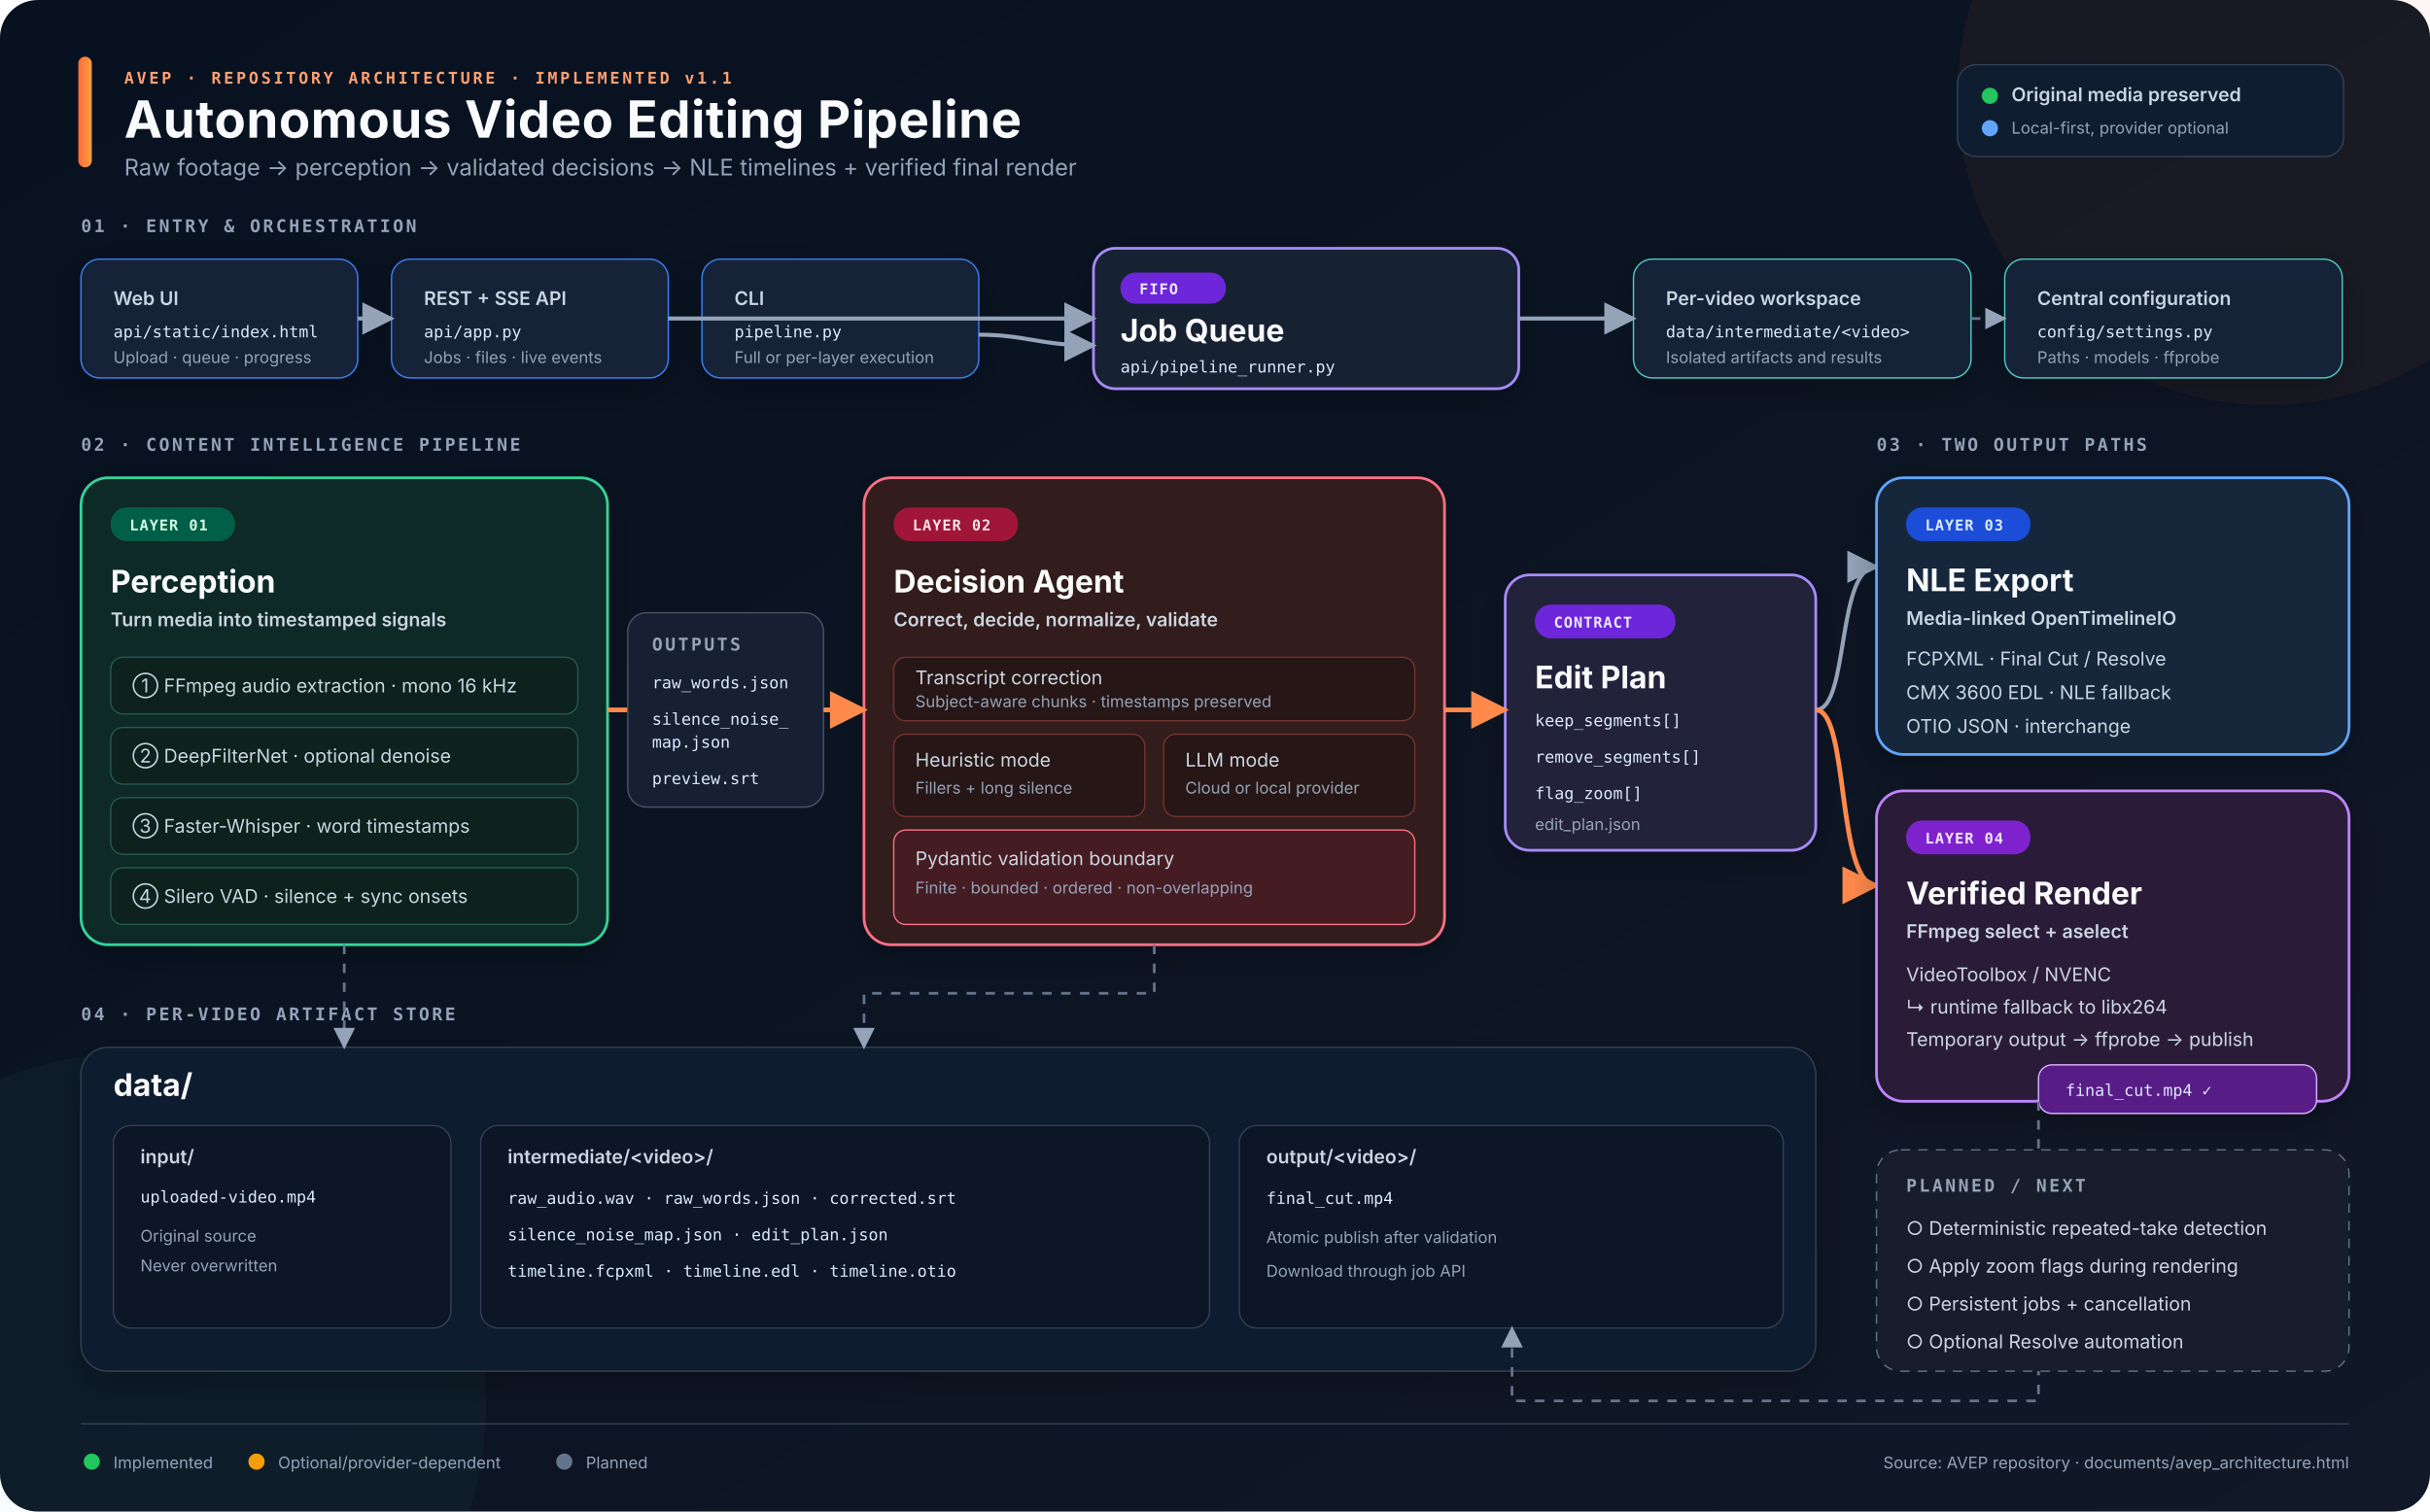
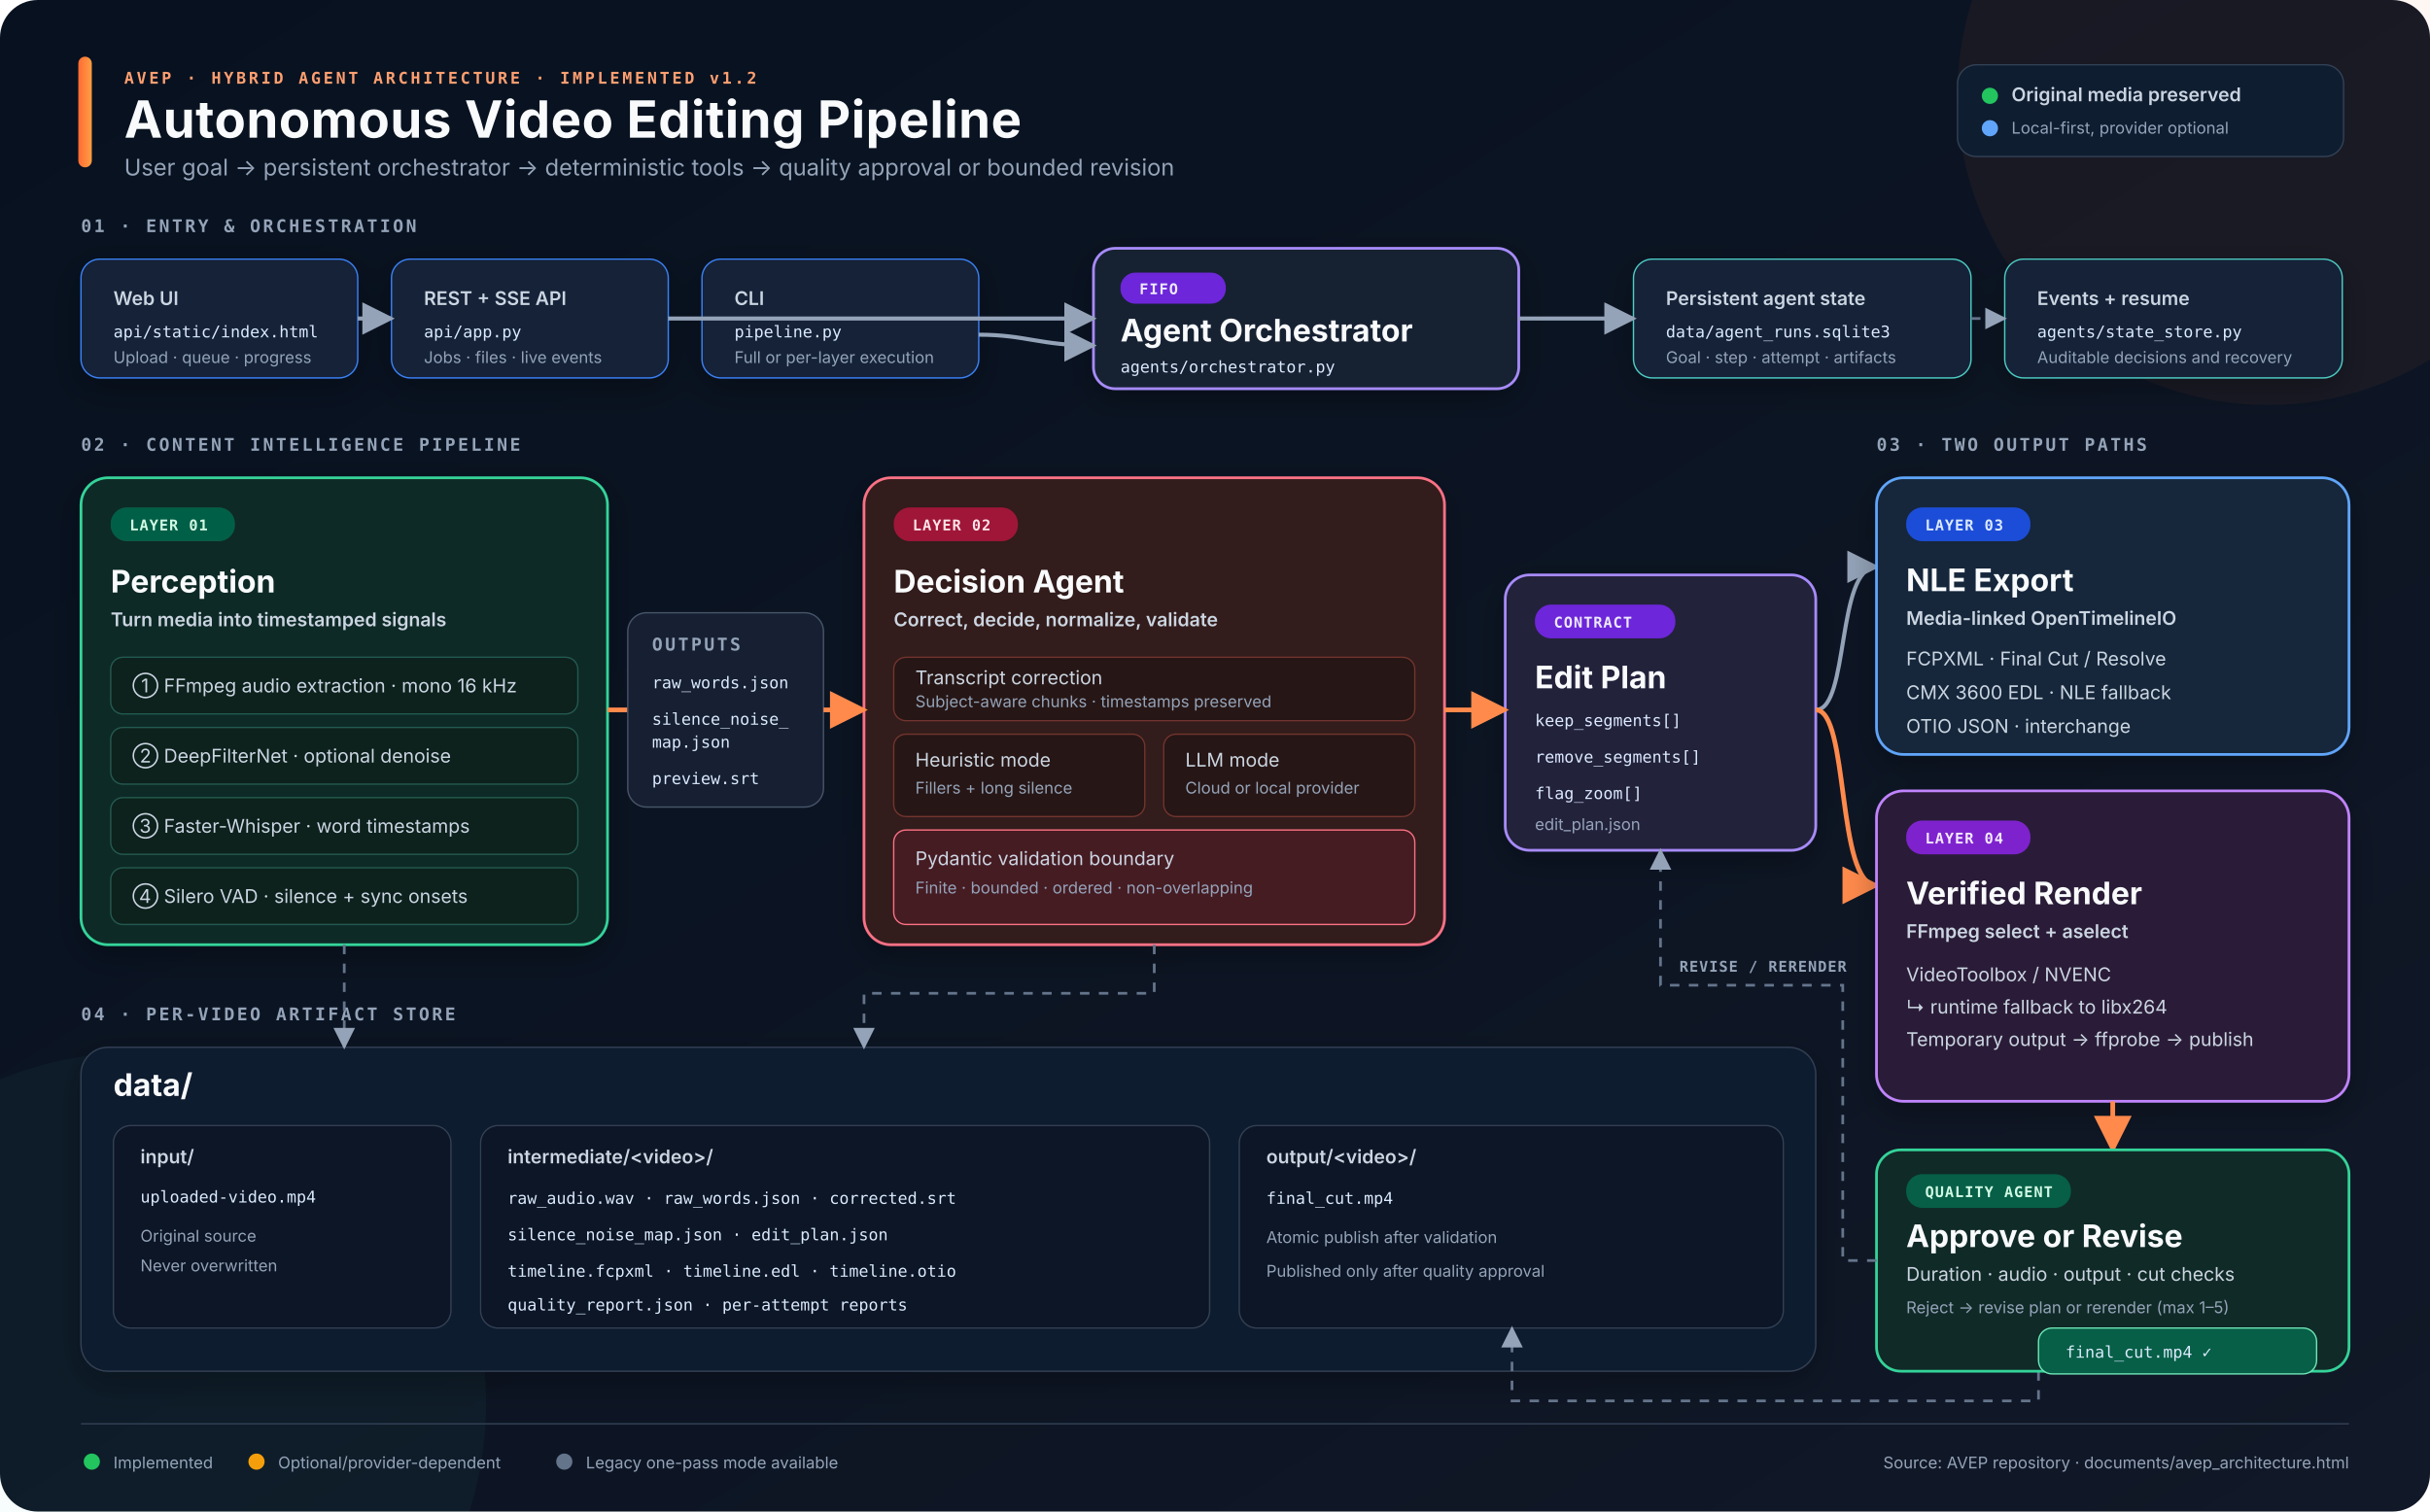
<svg xmlns="http://www.w3.org/2000/svg" width="1800" height="1120" viewBox="0 0 1800 1120" role="img" aria-labelledby="title desc">
  <defs>
    <linearGradient id="bg" x1="0" y1="0" x2="1" y2="1">
      <stop offset="0" stop-color="#07111f" />
      <stop offset="1" stop-color="#111827" />
    </linearGradient>
    <linearGradient id="header" x1="0" y1="0" x2="1" y2="0">
      <stop offset="0" stop-color="#ff6b35" />
      <stop offset="1" stop-color="#ff9f43" />
    </linearGradient>
    <filter id="shadow" x="-20%" y="-20%" width="140%" height="140%">
      <feDropShadow dx="0" dy="8" stdDeviation="12" flood-color="#000" flood-opacity="0.28" />
    </filter>
    <marker id="arrow" viewBox="0 0 10 10" refX="9" refY="5" markerWidth="8" markerHeight="8" orient="auto-start-reverse">
      <path d="M 0 0 L 10 5 L 0 10 z" fill="#94a3b8" />
    </marker>
    <marker id="arrowOrange" viewBox="0 0 10 10" refX="9" refY="5" markerWidth="8" markerHeight="8" orient="auto-start-reverse">
      <path d="M 0 0 L 10 5 L 0 10 z" fill="#ff8a4c" />
    </marker>
    <style>
      .title { font: 700 38px system-ui, -apple-system, sans-serif; fill: #f8fafc; letter-spacing: .4px; }
      .subtitle { font: 400 17px system-ui, -apple-system, sans-serif; fill: #94a3b8; }
      .eyebrow { font: 700 12px ui-monospace, SFMono-Regular, Menlo, monospace; fill: #ff9f70; letter-spacing: 2px; }
      .section { font: 700 13px ui-monospace, SFMono-Regular, Menlo, monospace; fill: #94a3b8; letter-spacing: 1.8px; }
      .cardTitle { font: 700 23px system-ui, -apple-system, sans-serif; fill: #f8fafc; }
      .cardSub { font: 600 14px system-ui, -apple-system, sans-serif; fill: #cbd5e1; }
      .body { font: 400 14px system-ui, -apple-system, sans-serif; fill: #cbd5e1; }
      .small { font: 400 12px system-ui, -apple-system, sans-serif; fill: #94a3b8; }
      .mono { font: 500 12px ui-monospace, SFMono-Regular, Menlo, monospace; fill: #dbeafe; }
      .chip { font: 700 11px ui-monospace, SFMono-Regular, Menlo, monospace; letter-spacing: .7px; }
      .arrow { stroke: #94a3b8; stroke-width: 3; fill: none; marker-end: url(#arrow); }
      .arrowHot { stroke: #ff8a4c; stroke-width: 3.5; fill: none; marker-end: url(#arrowOrange); }
      .dash { stroke: #64748b; stroke-width: 2; stroke-dasharray: 7 7; fill: none; marker-end: url(#arrow); }
    </style>
  </defs>
  <rect width="1800" height="1120" rx="28" fill="url(#bg)" />
  <circle cx="1680" cy="70" r="230" fill="#ff6b35" opacity="0.055" />
  <circle cx="100" cy="1040" r="260" fill="#4ecdc4" opacity="0.045" />
  <g transform="translate(58 42)">
    <rect x="0" y="0" width="10" height="82" rx="5" fill="url(#header)" />
-     <text x="34" y="20" class="eyebrow">AVEP · REPOSITORY ARCHITECTURE · IMPLEMENTED v1.1</text>
+     <text x="34" y="20" class="eyebrow">AVEP · HYBRID AGENT ARCHITECTURE · IMPLEMENTED v1.2</text>
    <text x="34" y="60" class="title">Autonomous Video Editing Pipeline</text>
-     <text x="34" y="88" class="subtitle">Raw footage → perception → validated decisions → NLE timelines + verified final render</text>
+     <text x="34" y="88" class="subtitle">User goal → persistent orchestrator → deterministic tools → quality approval or bounded revision</text>
  </g>
  <g transform="translate(1450 48)">
    <rect width="286" height="68" rx="14" fill="#0f1d31" stroke="#334155" />
    <circle cx="24" cy="23" r="6" fill="#22c55e" />
    <text x="40" y="27" class="cardSub">Original media preserved</text>
    <circle cx="24" cy="47" r="6" fill="#60a5fa" />
    <text x="40" y="51" class="small">Local-first, provider optional</text>
  </g>
  <text x="60" y="172" class="section">01 · ENTRY &amp; ORCHESTRATION</text>
  <g filter="url(#shadow)">
    <rect x="60" y="192" width="205" height="88" rx="14" fill="#132238" stroke="#3b82f6" />
    <text x="84" y="226" class="cardSub">Web UI</text>
    <text x="84" y="250" class="mono">api/static/index.html</text>
    <text x="84" y="269" class="small">Upload · queue · progress</text>
    <rect x="290" y="192" width="205" height="88" rx="14" fill="#132238" stroke="#3b82f6" />
    <text x="314" y="226" class="cardSub">REST + SSE API</text>
    <text x="314" y="250" class="mono">api/app.py</text>
    <text x="314" y="269" class="small">Jobs · files · live events</text>
    <rect x="520" y="192" width="205" height="88" rx="14" fill="#132238" stroke="#3b82f6" />
    <text x="544" y="226" class="cardSub">CLI</text>
    <text x="544" y="250" class="mono">pipeline.py</text>
    <text x="544" y="269" class="small">Full or per-layer execution</text>
    <rect x="810" y="184" width="315" height="104" rx="16" fill="#172033" stroke="#a78bfa" stroke-width="2" />
    <rect x="830" y="202" width="78" height="23" rx="11" fill="#6d28d9" />
    <text x="844" y="218" class="chip" fill="#ede9fe">FIFO</text>
-     <text x="830" y="253" class="cardTitle">Job Queue</text>
-     <text x="830" y="276" class="mono">api/pipeline_runner.py</text>
+     <text x="830" y="253" class="cardTitle">Agent Orchestrator</text>
+     <text x="830" y="276" class="mono">agents/orchestrator.py</text>
    <rect x="1210" y="192" width="250" height="88" rx="14" fill="#132238" stroke="#4ecdc4" />
-     <text x="1234" y="226" class="cardSub">Per-video workspace</text>
-     <text x="1234" y="250" class="mono">data/intermediate/&lt;video&gt;</text>
-     <text x="1234" y="269" class="small">Isolated artifacts and results</text>
+     <text x="1234" y="226" class="cardSub">Persistent agent state</text>
+     <text x="1234" y="250" class="mono">data/agent_runs.sqlite3</text>
+     <text x="1234" y="269" class="small">Goal · step · attempt · artifacts</text>
    <rect x="1485" y="192" width="250" height="88" rx="14" fill="#132238" stroke="#4ecdc4" />
-     <text x="1509" y="226" class="cardSub">Central configuration</text>
-     <text x="1509" y="250" class="mono">config/settings.py</text>
-     <text x="1509" y="269" class="small">Paths · models · ffprobe</text>
+     <text x="1509" y="226" class="cardSub">Events + resume</text>
+     <text x="1509" y="250" class="mono">agents/state_store.py</text>
+     <text x="1509" y="269" class="small">Auditable decisions and recovery</text>
  </g>
  <path d="M 265 236 H 290" class="arrow" />
  <path d="M 495 236 H 810" class="arrow" />
  <path d="M 725 248 C 760 248 770 256 810 256" class="arrow" />
  <path d="M 1125 236 H 1210" class="arrow" />
  <path d="M 1460 236 H 1485" class="dash" />
  <text x="60" y="334" class="section">02 · CONTENT INTELLIGENCE PIPELINE</text>
  <g filter="url(#shadow)">
    <rect x="60" y="354" width="390" height="346" rx="20" fill="#102a27" stroke="#34d399" stroke-width="2" />
    <rect x="82" y="376" width="92" height="25" rx="12" fill="#065f46" />
    <text x="96" y="393" class="chip" fill="#d1fae5">LAYER 01</text>
    <text x="82" y="439" class="cardTitle">Perception</text>
    <text x="82" y="464" class="cardSub">Turn media into timestamped signals</text>
    <rect x="82" y="487" width="346" height="42" rx="9" fill="#0b201e" stroke="#245a50" />
    <text x="98" y="513" class="body">① FFmpeg audio extraction · mono 16 kHz</text>
    <rect x="82" y="539" width="346" height="42" rx="9" fill="#0b201e" stroke="#245a50" />
    <text x="98" y="565" class="body">② DeepFilterNet · optional denoise</text>
    <rect x="82" y="591" width="346" height="42" rx="9" fill="#0b201e" stroke="#245a50" />
    <text x="98" y="617" class="body">③ Faster-Whisper · word timestamps</text>
    <rect x="82" y="643" width="346" height="42" rx="9" fill="#0b201e" stroke="#245a50" />
    <text x="98" y="669" class="body">④ Silero VAD · silence + sync onsets</text>
  </g>
  <g>
    <path d="M 450 526 H 500" class="arrowHot" />
    <rect x="465" y="454" width="145" height="144" rx="14" fill="#172033" stroke="#475569" />
    <text x="483" y="482" class="section">OUTPUTS</text>
    <text x="483" y="510" class="mono">raw_words.json</text>
    <text x="483" y="537" class="mono">silence_noise_</text>
    <text x="483" y="554" class="mono">map.json</text>
    <text x="483" y="581" class="mono">preview.srt</text>
  </g>
  <g filter="url(#shadow)">
    <rect x="640" y="354" width="430" height="346" rx="20" fill="#331d1a" stroke="#fb7185" stroke-width="2" />
    <rect x="662" y="376" width="92" height="25" rx="12" fill="#9f1239" />
    <text x="676" y="393" class="chip" fill="#ffe4e6">LAYER 02</text>
    <text x="662" y="439" class="cardTitle">Decision Agent</text>
    <text x="662" y="464" class="cardSub">Correct, decide, normalize, validate</text>
    <rect x="662" y="487" width="386" height="47" rx="9" fill="#271614" stroke="#71342e" />
    <text x="678" y="507" class="body">Transcript correction</text>
    <text x="678" y="524" class="small">Subject-aware chunks · timestamps preserved</text>
    <rect x="662" y="544" width="186" height="61" rx="9" fill="#271614" stroke="#71342e" />
    <text x="678" y="568" class="body">Heuristic mode</text>
    <text x="678" y="588" class="small">Fillers + long silence</text>
    <rect x="862" y="544" width="186" height="61" rx="9" fill="#271614" stroke="#71342e" />
    <text x="878" y="568" class="body">LLM mode</text>
    <text x="878" y="588" class="small">Cloud or local provider</text>
    <rect x="662" y="615" width="386" height="70" rx="9" fill="#451a23" stroke="#fb7185" />
    <text x="678" y="641" class="body">Pydantic validation boundary</text>
    <text x="678" y="662" class="small">Finite · bounded · ordered · non-overlapping</text>
  </g>
  <path d="M 610 526 H 640" class="arrowHot" />
  <g filter="url(#shadow)">
    <rect x="1115" y="426" width="230" height="204" rx="18" fill="#24213b" stroke="#a78bfa" stroke-width="2" />
    <rect x="1137" y="448" width="104" height="25" rx="12" fill="#6d28d9" />
    <text x="1151" y="465" class="chip" fill="#ede9fe">CONTRACT</text>
    <text x="1137" y="510" class="cardTitle">Edit Plan</text>
    <text x="1137" y="538" class="mono">keep_segments[]</text>
    <text x="1137" y="565" class="mono">remove_segments[]</text>
    <text x="1137" y="592" class="mono">flag_zoom[]</text>
    <text x="1137" y="615" class="small">edit_plan.json</text>
  </g>
  <path d="M 1070 526 H 1115" class="arrowHot" />
  <text x="1390" y="334" class="section">03 · TWO OUTPUT PATHS</text>
  <path d="M 1345 526 C 1370 526 1360 420 1390 420" class="arrow" />
  <path d="M 1345 526 C 1370 526 1360 656 1390 656" class="arrowHot" />
  <g filter="url(#shadow)">
    <rect x="1390" y="354" width="350" height="205" rx="20" fill="#15283b" stroke="#60a5fa" stroke-width="2" />
    <rect x="1412" y="376" width="92" height="25" rx="12" fill="#1d4ed8" />
    <text x="1426" y="393" class="chip" fill="#dbeafe">LAYER 03</text>
    <text x="1412" y="438" class="cardTitle">NLE Export</text>
    <text x="1412" y="463" class="cardSub">Media-linked OpenTimelineIO</text>
    <text x="1412" y="493" class="body">FCPXML · Final Cut / Resolve</text>
    <text x="1412" y="518" class="body">CMX 3600 EDL · NLE fallback</text>
    <text x="1412" y="543" class="body">OTIO JSON · interchange</text>
    <rect x="1390" y="586" width="350" height="230" rx="20" fill="#2b1e38" stroke="#c084fc" stroke-width="2" />
    <rect x="1412" y="608" width="92" height="25" rx="12" fill="#7e22ce" />
    <text x="1426" y="625" class="chip" fill="#f3e8ff">LAYER 04</text>
    <text x="1412" y="670" class="cardTitle">Verified Render</text>
    <text x="1412" y="695" class="cardSub">FFmpeg select + aselect</text>
    <text x="1412" y="727" class="body">VideoToolbox / NVENC</text>
    <text x="1412" y="751" class="body">↳ runtime fallback to libx264</text>
    <text x="1412" y="775" class="body">Temporary output → ffprobe → publish</text>
-     <rect x="1510" y="789" width="206" height="36" rx="10" fill="#581c87" stroke="#d8b4fe" />
-     <text x="1530" y="812" class="mono">final_cut.mp4 ✓</text>
-   </g>
+   </g>
+   <path d="M 1565 816 V 852" class="arrowHot" />
  <text x="60" y="756" class="section">04 · PER-VIDEO ARTIFACT STORE</text>
  <g filter="url(#shadow)">
    <rect x="60" y="776" width="1285" height="240" rx="20" fill="#101b2d" stroke="#334155" />
    <text x="84" y="812" class="cardTitle">data/</text>
    <rect x="84" y="834" width="250" height="150" rx="13" fill="#0b1525" stroke="#334155" />
    <text x="104" y="862" class="cardSub">input/</text>
    <text x="104" y="891" class="mono">uploaded-video.mp4</text>
    <text x="104" y="920" class="small">Original source</text>
    <text x="104" y="942" class="small">Never overwritten</text>
    <rect x="356" y="834" width="540" height="150" rx="13" fill="#0b1525" stroke="#334155" />
    <text x="376" y="862" class="cardSub">intermediate/&lt;video&gt;/</text>
    <text x="376" y="892" class="mono">raw_audio.wav · raw_words.json · corrected.srt</text>
    <text x="376" y="919" class="mono">silence_noise_map.json · edit_plan.json</text>
    <text x="376" y="946" class="mono">timeline.fcpxml · timeline.edl · timeline.otio</text>
+     <text x="376" y="971" class="mono">quality_report.json · per-attempt reports</text>
    <rect x="918" y="834" width="403" height="150" rx="13" fill="#0b1525" stroke="#334155" />
    <text x="938" y="862" class="cardSub">output/&lt;video&gt;/</text>
    <text x="938" y="892" class="mono">final_cut.mp4</text>
    <text x="938" y="921" class="small">Atomic publish after validation</text>
-     <text x="938" y="946" class="small">Download through job API</text>
+     <text x="938" y="946" class="small">Published only after quality approval</text>
  </g>
  <path d="M 255 700 V 776" class="dash" />
  <path d="M 855 700 V 736 H 640 V 776" class="dash" />
-   <path d="M 1510 816 V 1038 H 1120 V 984" class="dash" />
+   <path d="M 1510 1016 V 1038 H 1120 V 984" class="dash" />
  <g>
-     <rect x="1390" y="852" width="350" height="164" rx="18" fill="#171d2b" stroke="#64748b" stroke-dasharray="7 6" />
-     <text x="1412" y="883" class="section">PLANNED / NEXT</text>
-     <text x="1412" y="915" class="body">○ Deterministic repeated-take detection</text>
-     <text x="1412" y="943" class="body">○ Apply zoom flags during rendering</text>
-     <text x="1412" y="971" class="body">○ Persistent jobs + cancellation</text>
-     <text x="1412" y="999" class="body">○ Optional Resolve automation</text>
-   </g>
+     <rect x="1390" y="852" width="350" height="164" rx="18" fill="#102a27" stroke="#34d399" stroke-width="2" />
+     <rect x="1412" y="870" width="122" height="25" rx="12" fill="#065f46" />
+     <text x="1426" y="887" class="chip" fill="#d1fae5">QUALITY AGENT</text>
+     <text x="1412" y="924" class="cardTitle">Approve or Revise</text>
+     <text x="1412" y="949" class="body">Duration · audio · output · cut checks</text>
+     <text x="1412" y="973" class="small">Reject → revise plan or rerender (max 1–5)</text>
+     <rect x="1510" y="984" width="206" height="34" rx="10" fill="#065f46" stroke="#6ee7b7" />
+     <text x="1530" y="1006" class="mono">final_cut.mp4 ✓</text>
+   </g>
+   <path d="M 1390 934 H 1365 V 730 H 1230 V 630" class="dash" />
+   <text x="1244" y="720" class="chip" fill="#94a3b8">REVISE / RERENDER</text>
  <line x1="60" y1="1055" x2="1740" y2="1055" stroke="#334155" />
  <g transform="translate(60 1075)">
    <circle cx="8" cy="8" r="6" fill="#22c55e" />
    <text x="24" y="13" class="small">Implemented</text>
    <circle cx="130" cy="8" r="6" fill="#f59e0b" />
    <text x="146" y="13" class="small">Optional/provider-dependent</text>
    <circle cx="358" cy="8" r="6" fill="#64748b" />
-     <text x="374" y="13" class="small">Planned</text>
+     <text x="374" y="13" class="small">Legacy one-pass mode available</text>
  </g>
  <text x="1740" y="1088" class="small" text-anchor="end">Source: AVEP repository · documents/avep_architecture.html</text>
</svg>
